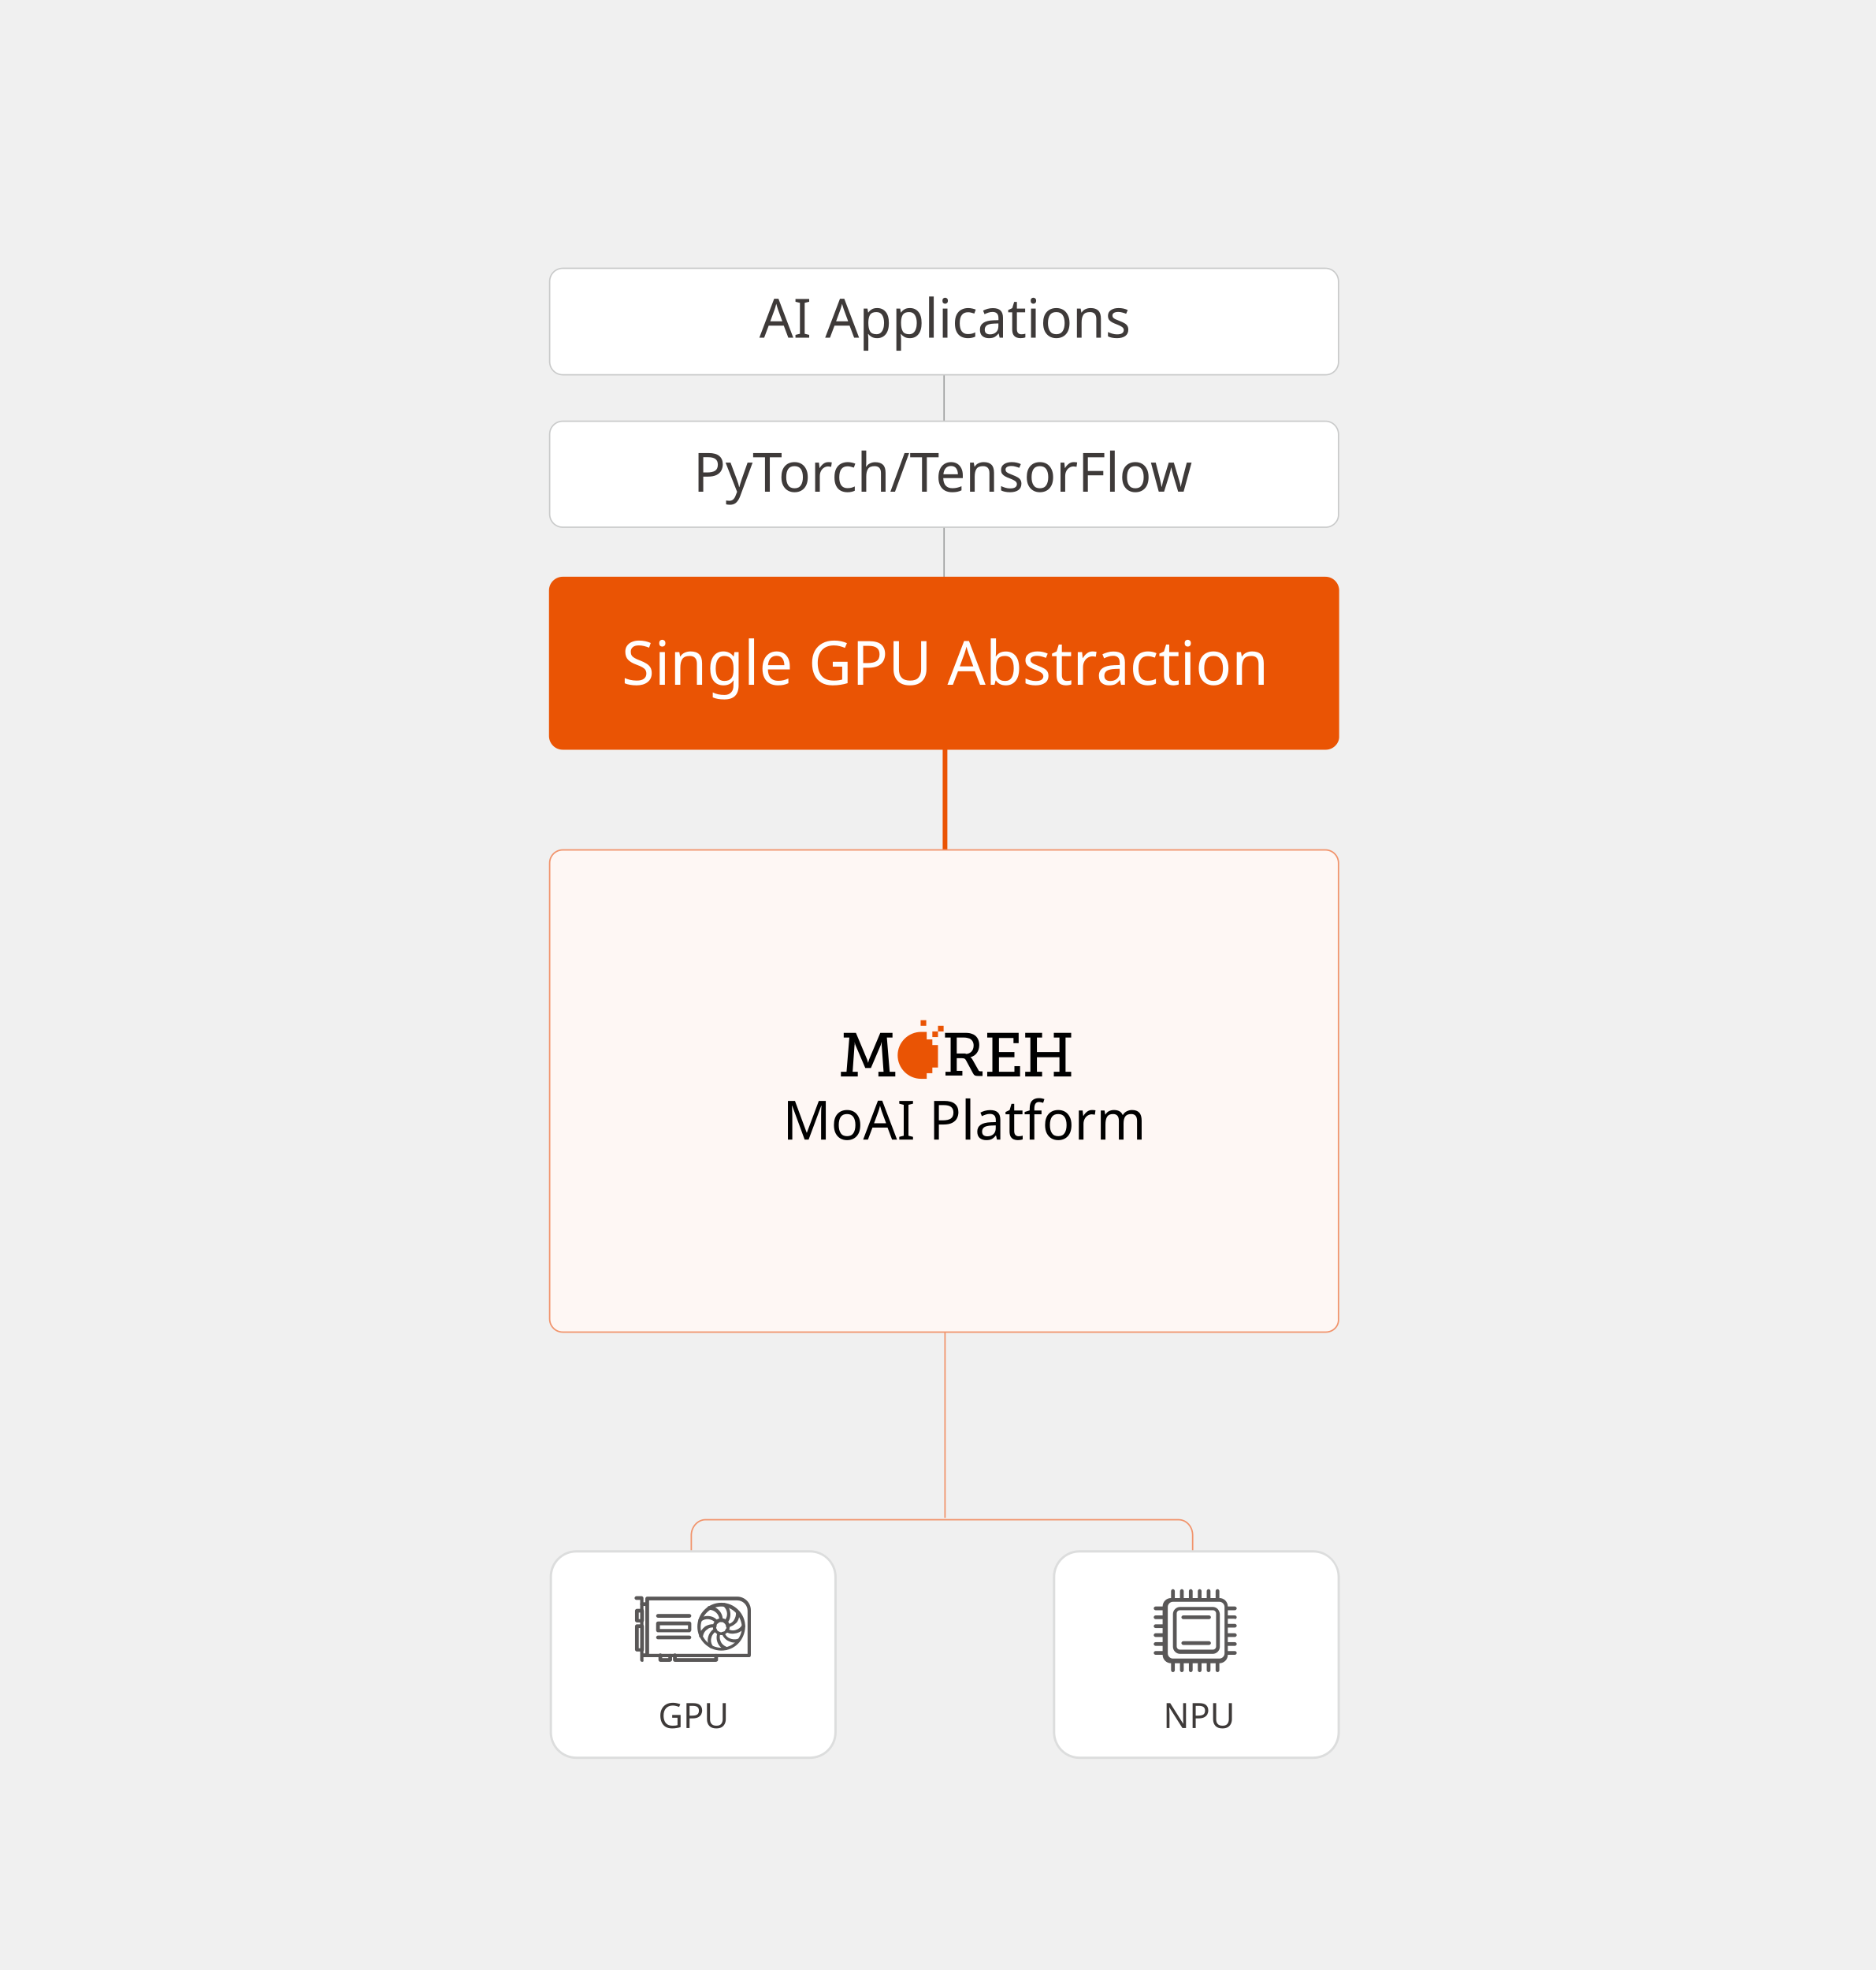
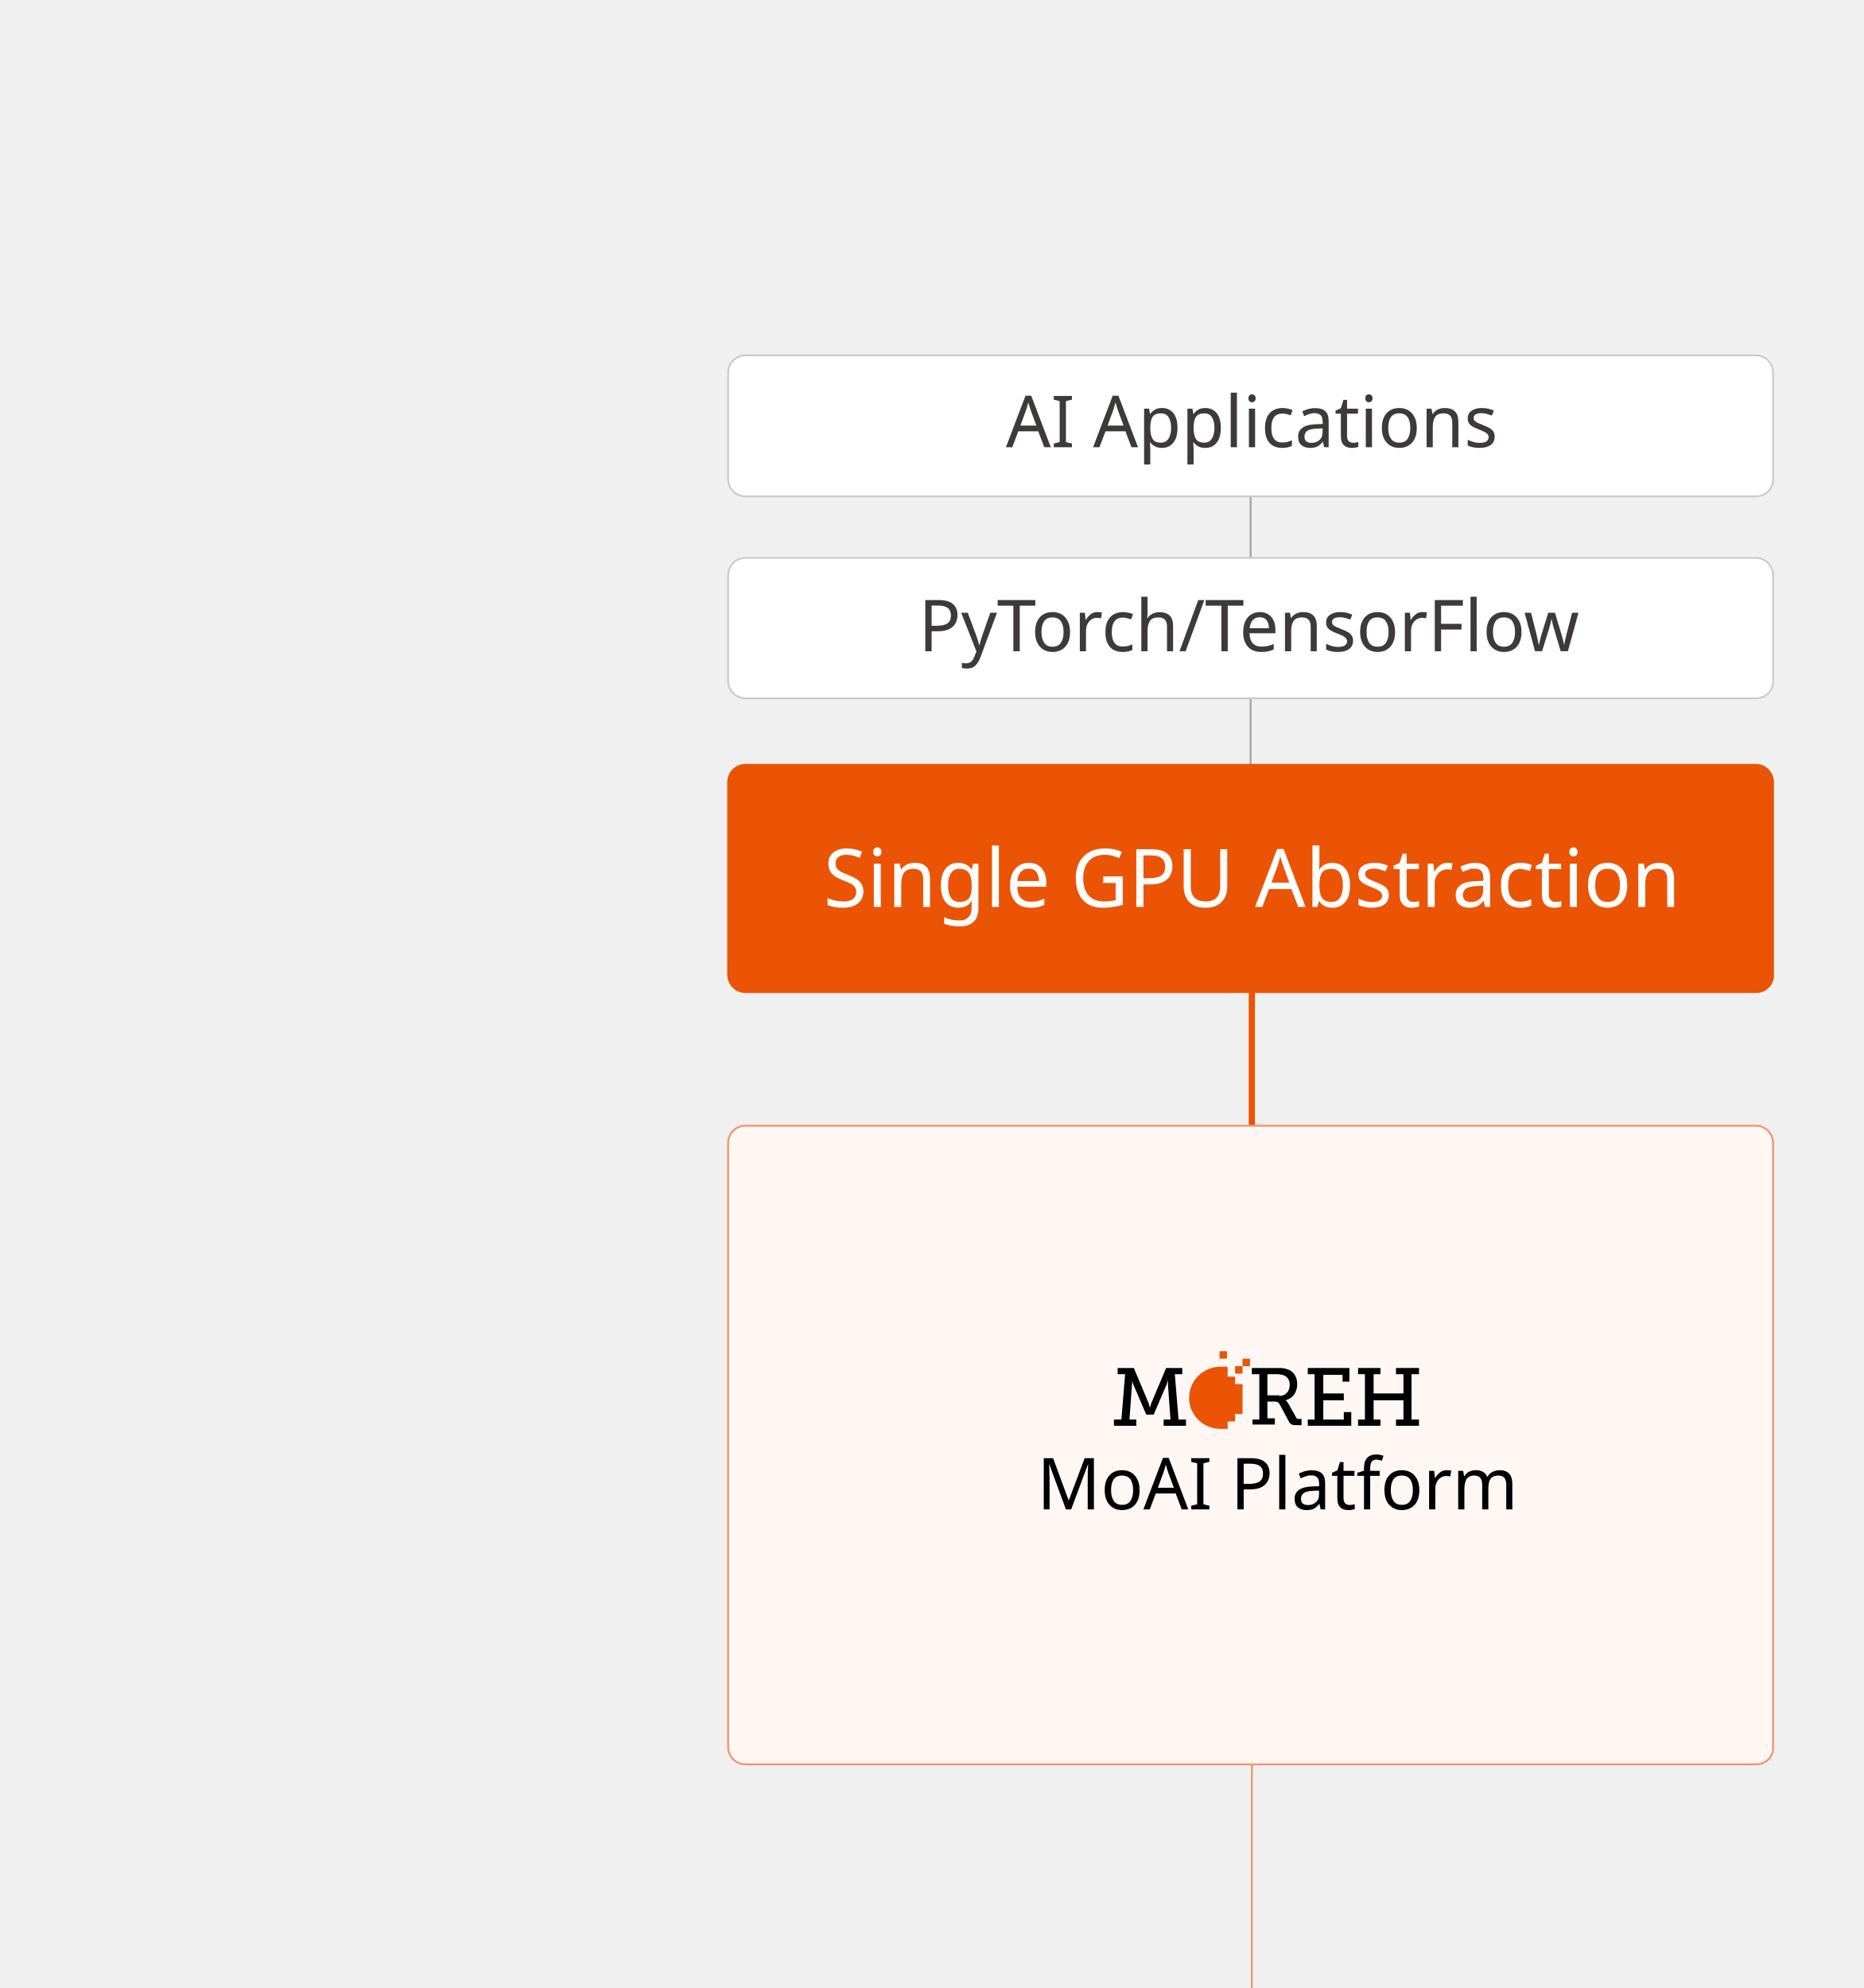
- <svg xmlns="http://www.w3.org/2000/svg" version="1.1" id="Layer_1" x="0px" y="0px" viewBox="0 0 400 420" style="enable-background:new 0 0 400 420;" xml:space="preserve">
+ <svg xmlns="http://www.w3.org/2000/svg" version="1.1" id="Layer_1" x="0px" y="0px" viewBox="0 0 300 320" style="enable-background:new 0 0 300 320;" xml:space="preserve">
  <style type="text/css">
	.st0{fill:none;stroke:#C9CACA;stroke-width:0.3;stroke-miterlimit:10;}
	.st1{fill:#C9CACA;}
	.st2{fill:none;stroke:url(#SVGID_1_);stroke-width:3;stroke-linecap:round;stroke-miterlimit:10;}
	.st3{fill:url(#SVGID_00000173851610315273441800000005162848675101307557_);}
	.st4{fill:none;stroke:#EA5404;stroke-width:0.3;stroke-miterlimit:10;}
	.st5{fill:none;stroke:#9FA0A0;stroke-width:0.283;stroke-miterlimit:10;}
	.st6{fill:#FFFFFF;stroke:#C9CACA;stroke-width:0.283;stroke-miterlimit:10;}
	.st7{fill:#3E3A39;}
	.st8{fill:#F7F8F8;stroke:#C9CACA;stroke-width:0.283;stroke-miterlimit:10;}
	.st9{fill:none;stroke:#595757;stroke-width:0.5;stroke-miterlimit:10;}
	.st10{fill:#595757;}
	.st11{fill:#FFFFFF;stroke:#595757;stroke-width:0.5;stroke-linecap:round;stroke-linejoin:round;stroke-miterlimit:10;}
	.st12{fill:#B3B3B4;}
	.st13{fill:#EA5404;stroke:#EA5404;stroke-width:0.283;stroke-miterlimit:10;}
	.st14{fill:#FFFFFF;stroke:#C9CACA;stroke-width:0.283;stroke-miterlimit:10;}
	.st15{fill:#F7F8F8;}
	.st16{fill:none;stroke:#EFEFEF;stroke-miterlimit:10;}
	.st17{fill:#FFFFFF;stroke:#DCDDDD;stroke-width:0.3;stroke-miterlimit:10;}
	.st18{fill:#FFFFFF;stroke:#DCDDDD;stroke-miterlimit:10;}
	.st19{fill:none;stroke:#DCDDDD;stroke-width:0.3;stroke-miterlimit:10;}
	.st20{fill:none;stroke:#595757;stroke-width:0.7;stroke-linecap:round;stroke-linejoin:round;stroke-miterlimit:3.333;}
	.st21{fill:none;}
	.st22{fill:none;stroke:#595757;stroke-width:0.6;stroke-linecap:round;stroke-linejoin:round;stroke-miterlimit:3.333;}
	.st23{fill:#FFFFFF;stroke:#EA5404;stroke-miterlimit:10;}
	.st24{fill:#EA5404;}
	.st25{fill:#FFFFFF;}
	.st26{fill:#DCDDDD;}
	.st27{fill:#FFFFFF;stroke:#EA5404;stroke-width:0.3;stroke-miterlimit:10;}
	.st28{fill:#FEF7F4;stroke:#F1946C;stroke-width:0.3;stroke-miterlimit:10;}
	.st29{fill:#9FA0A0;}
	.st30{font-family:'Gilroy-SemiBold';}
	.st31{font-size:11.567px;}
	.st32{font-size:13.013px;}
	.st33{fill:none;stroke:#F1946C;stroke-width:0.3;stroke-miterlimit:10;}
	.st34{font-family:'Gilroy-Medium';}
	.st35{font-size:7.444px;}
</style>
  <g>
    <line class="st23" x1="201.5" y1="154.7" x2="201.5" y2="195.3" />
    <line class="st28" x1="201.5" y1="282.9" x2="201.5" y2="323.6" />
    <g>
      <g>
        <line class="st5" x1="201.3" y1="67.4" x2="201.3" y2="124.1" />
        <g>
          <polygon class="st29" points="200.6,123.9 201.3,125.1 202.1,123.9     " />
        </g>
      </g>
    </g>
    <path class="st6" d="M282.7,112.4H120c-1.6,0-2.8-1.3-2.8-2.8v-17c0-1.6,1.3-2.8,2.8-2.8h162.6c1.6,0,2.8,1.3,2.8,2.8v17   C285.5,111.1,284.2,112.4,282.7,112.4z" />
    <g>
      <text transform="matrix(0.98 0 0 1 147.8392 104.8351)" class="st7 st30 st31">PyTorch/TensorFlow</text>
    </g>
    <path class="st28" d="M282.7,284H120c-1.6,0-2.8-1.3-2.8-2.8V184c0-1.6,1.3-2.8,2.8-2.8h162.6c1.6,0,2.8,1.3,2.8,2.8v97.2   C285.5,282.8,284.2,284,282.7,284z" />
    <g>
      <g>
        <g>
          <g>
            <path d="M179.3,228.5h1.2l0.6-7.3h-1.2v-1h2.6l2.4,5.7c0.1,0.4,0.2,0.7,0.2,0.7h0c0,0,0.1-0.3,0.2-0.7l2.4-5.7h2.6v1h-1.2       l0.6,7.3h1.2v1h-3.6v-1h1.1l-0.4-5.6c0-0.3,0-0.8,0-0.8h0c0,0-0.1,0.4-0.2,0.7l-2.1,4.9h-1.2l-2.1-4.9       c-0.1-0.3-0.2-0.7-0.2-0.7h0c0,0,0.1,0.5,0,0.8l-0.4,5.6h1.1v1h-3.6V228.5z" />
            <path d="M201.5,228.5h1.2v-7.3h-1.2v-1h4c0.7,0,1.2,0,1.7,0.2c1,0.3,1.6,1.2,1.6,2.4c0,1.3-0.7,2.3-1.9,2.6v0       c0,0,0.2,0.1,0.4,0.4l1.3,2.3c0.1,0.3,0.3,0.3,0.6,0.3h0.3v1h-0.8c-0.8,0-1-0.1-1.3-0.7l-1.4-2.6c-0.2-0.4-0.4-0.5-1-0.5H204       v2.7h1.2v1h-3.6V228.5z M205.9,224.7c1,0,1.7-0.7,1.7-1.8c0-0.7-0.3-1.2-0.9-1.5c-0.3-0.1-0.7-0.2-1.2-0.2H204v3.4H205.9z" />
            <polygon points="210.5,228.5 211.6,228.5 211.6,221.2 210.5,221.2 210.5,220.2 217.2,220.2 217.2,222.4 216.1,222.4        216.1,221.3 213,221.3 213,224.3 216.3,224.3 216.3,225.4 213,225.4 213,228.5 216.3,228.5 216.3,227.3 217.5,227.3        217.5,229.5 210.5,229.5      " />
            <polygon points="218.6,228.5 219.7,228.5 219.7,221.2 218.6,221.2 218.6,220.2 222.2,220.2 222.2,221.2 221.1,221.2        221.1,224.3 225.9,224.3 225.9,221.2 224.7,221.2 224.7,220.2 228.4,220.2 228.4,221.2 227.2,221.2 227.2,228.5 228.4,228.5        228.4,229.5 224.7,229.5 224.7,228.5 225.9,228.5 225.9,225.4 221.1,225.4 221.1,228.5 222.2,228.5 222.2,229.5 218.6,229.5             " />
            <rect x="196.3" y="217.5" class="st24" width="1.2" height="1.2" />
            <path class="st24" d="M197.6,221v-1h-1.2c-2.7,0-5,2.2-5,5c0,2.7,2.2,5,5,5h1.2v-0.6v-0.6h1.2v-0.7v-0.5h1.2v-1.2v-1.2v-1.2       v-1.2h-1.2v-0.6v-0.6h-1.2V221z" />
            <rect x="198.8" y="219.9" class="st24" width="1.2" height="1.2" />
            <rect x="200" y="218.7" class="st24" width="1.2" height="1.2" />
          </g>
          <g>
            <text transform="matrix(0.98 0 0 1 166.9027 242.964)" class="st30 st31">MoAI Platform</text>
          </g>
        </g>
      </g>
    </g>
    <path class="st13" d="M282.7,159.7H120c-1.6,0-2.8-1.3-2.8-2.8v-31c0-1.6,1.3-2.8,2.8-2.8h162.6c1.6,0,2.8,1.3,2.8,2.8v31   C285.5,158.4,284.2,159.7,282.7,159.7z" />
    <g>
      <text transform="matrix(0.98 0 0 1 132.5658 145.9903)" class="st25 st30 st32">Single GPU Abstraction</text>
    </g>
    <path class="st6" d="M282.7,79.9H120c-1.6,0-2.8-1.3-2.8-2.8V60c0-1.6,1.3-2.8,2.8-2.8h162.6c1.6,0,2.8,1.3,2.8,2.8v17   C285.5,78.6,284.2,79.9,282.7,79.9z" />
    <g>
      <text transform="matrix(0.98 0 0 1 161.9135 71.9884)" class="st7 st30 st31">AI Applications</text>
    </g>
    <path class="st33" d="M254.3,330.6v-3.3c0-1.8-1.3-3.3-3-3.3l-46.4,0h-8.1l-46.4,0c-1.6,0-3,1.5-3,3.3v3.3" />
    <g>
      <path class="st25" d="M122.9,374.7c-3,0-5.4-2.4-5.4-5.4v-33.1c0-3,2.4-5.4,5.4-5.4h49.8c3,0,5.4,2.4,5.4,5.4v33.1    c0,3-2.4,5.4-5.4,5.4H122.9z" />
      <path class="st26" d="M172.7,331c2.9,0,5.2,2.3,5.2,5.2v33.1c0,2.9-2.3,5.2-5.2,5.2h-49.8c-2.9,0-5.2-2.3-5.2-5.2v-33.1    c0-2.9,2.3-5.2,5.2-5.2H172.7 M172.7,330.5h-49.8c-3.1,0-5.7,2.5-5.7,5.7v33.1c0,3.1,2.5,5.7,5.7,5.7h49.8c3.1,0,5.7-2.5,5.7-5.7    v-33.1C178.4,333.1,175.8,330.5,172.7,330.5L172.7,330.5z" />
    </g>
    <g>
      <text transform="matrix(0.98 0 0 1 140.3588 368.4161)" class="st7 st34 st35">GPU</text>
    </g>
    <g>
      <g>
        <path class="st10" d="M136.9,354.3c-0.2,0-0.4-0.2-0.4-0.4v-12.8h-0.8c-0.2,0-0.4-0.2-0.4-0.4c0-0.2,0.2-0.4,0.4-0.4h1.1     c0.2,0,0.4,0.2,0.4,0.4V354C137.3,354.2,137.1,354.3,136.9,354.3z" />
      </g>
      <g>
        <path class="st10" d="M136.9,345.9h-1.1c-0.2,0-0.4-0.2-0.4-0.4v-2.1c0-0.2,0.2-0.4,0.4-0.4h1.1c0.2,0,0.4,0.2,0.4,0.4v2.1     C137.3,345.7,137.1,345.9,136.9,345.9z M136.2,345.2h0.4v-1.4h-0.4V345.2z" />
      </g>
      <g>
        <path class="st10" d="M136.9,352.1h-1.1c-0.2,0-0.4-0.2-0.4-0.4v-5c0-0.2,0.2-0.4,0.4-0.4h1.1c0.2,0,0.4,0.2,0.4,0.4v5     C137.3,352,137.1,352.1,136.9,352.1z M136.2,351.4h0.4v-4.3h-0.4V351.4z" />
      </g>
      <g>
        <g>
          <path class="st10" d="M153.8,351.9c-2.8,0-5.1-2.3-5.1-5.1c0-2.8,2.3-5.1,5.1-5.1s5.1,2.3,5.1,5.1      C158.8,349.7,156.6,351.9,153.8,351.9z M153.8,342.5c-2.4,0-4.4,2-4.4,4.4c0,2.4,2,4.4,4.4,4.4c2.4,0,4.4-2,4.4-4.4      C158.1,344.5,156.2,342.5,153.8,342.5z" />
        </g>
        <g>
          <g>
            <path class="st10" d="M153.8,345.8c-0.2,0-0.4-0.2-0.4-0.4c0-1.2-1-2.2-2.2-2.2c-0.2,0-0.4-0.2-0.4-0.4s0.2-0.4,0.4-0.4       c1.6,0,2.9,1.3,2.9,2.9C154.1,345.7,154,345.8,153.8,345.8z" />
          </g>
        </g>
        <g>
          <g>
            <path class="st10" d="M154.7,346.1c-0.1,0-0.2,0-0.2-0.1c-0.2-0.1-0.2-0.3,0-0.5c0.8-0.9,0.7-2.3-0.3-3.1       c-0.2-0.1-0.2-0.3,0-0.5s0.3-0.2,0.5,0c1.2,1,1.4,2.9,0.4,4.1C154.9,346.1,154.8,346.1,154.7,346.1z" />
          </g>
        </g>
        <g>
          <g>
            <path class="st10" d="M155.1,347c-0.2,0-0.3-0.1-0.3-0.3c0-0.2,0.1-0.4,0.3-0.4c0.6-0.1,1.1-0.4,1.4-0.9s0.5-1.1,0.4-1.6       c0-0.2,0.1-0.4,0.3-0.4c0.2,0,0.4,0.1,0.4,0.3c0.1,0.8,0,1.5-0.5,2.2C156.6,346.4,156,346.8,155.1,347       C155.2,347,155.2,347,155.1,347z" />
          </g>
        </g>
        <g>
          <g>
            <path class="st10" d="M156.2,348.3c-0.5,0-1-0.1-1.4-0.4c-0.2-0.1-0.2-0.3-0.1-0.5c0.1-0.2,0.3-0.2,0.5-0.1       c0.5,0.3,1.1,0.4,1.7,0.2c0.6-0.2,1-0.5,1.3-1c0.1-0.2,0.3-0.2,0.5-0.1c0.2,0.1,0.2,0.3,0.1,0.5c-0.4,0.7-1,1.1-1.8,1.3       C156.8,348.2,156.5,348.3,156.2,348.3z" />
          </g>
        </g>
        <g>
          <g>
            <path class="st10" d="M156.6,350.2c-0.4,0-0.8-0.1-1.2-0.3c-0.7-0.3-1.2-0.9-1.5-1.6c-0.1-0.2,0-0.4,0.2-0.4       c0.2-0.1,0.4,0,0.4,0.2c0.2,0.6,0.6,1,1.1,1.2c0.5,0.2,1.1,0.3,1.7,0.1c0.2-0.1,0.4,0,0.4,0.2c0.1,0.2,0,0.4-0.2,0.4       C157.3,350.2,157,350.2,156.6,350.2z" />
          </g>
        </g>
        <g>
          <g>
            <path class="st10" d="M154.8,351.8c0,0-0.1,0-0.1,0c-1.5-0.5-2.3-2.2-1.7-3.7c0.1-0.2,0.3-0.3,0.4-0.2s0.3,0.3,0.2,0.4       c-0.2,0.6-0.2,1.1,0.1,1.7c0.2,0.5,0.7,0.9,1.2,1.1c0.2,0.1,0.3,0.3,0.2,0.4C155.1,351.7,154.9,351.8,154.8,351.8z" />
          </g>
        </g>
        <g>
          <g>
            <path class="st10" d="M151.6,351.4c-0.1,0-0.2-0.1-0.3-0.2c-0.4-0.7-0.5-1.5-0.3-2.2c0.2-0.8,0.7-1.4,1.3-1.8       c0.2-0.1,0.4,0,0.5,0.1c0.1,0.2,0,0.4-0.1,0.5c-0.5,0.3-0.9,0.8-1,1.3c-0.2,0.6-0.1,1.2,0.2,1.7c0.1,0.2,0,0.4-0.1,0.5       C151.7,351.4,151.7,351.4,151.6,351.4z" />
          </g>
        </g>
        <g>
          <g>
            <path class="st10" d="M149.4,349.1C149.4,349.1,149.4,349.1,149.4,349.1c-0.3,0-0.4-0.2-0.3-0.4c0.1-0.8,0.6-1.4,1.2-1.9       c0.6-0.4,1.4-0.6,2.2-0.5c0.2,0,0.3,0.2,0.3,0.4c0,0.2-0.2,0.3-0.4,0.3c-0.6-0.1-1.2,0-1.6,0.4c-0.5,0.3-0.8,0.8-0.9,1.4       C149.7,348.9,149.6,349.1,149.4,349.1z" />
          </g>
        </g>
        <g>
          <g>
            <path class="st10" d="M152.9,346.1c-0.1,0-0.2,0-0.3-0.1c-0.8-0.9-2.2-1.1-3.1-0.3c-0.2,0.1-0.4,0.1-0.5,0       c-0.1-0.2-0.1-0.4,0-0.5c1.2-1,3.1-0.9,4.1,0.4c0.1,0.2,0.1,0.4,0,0.5C153,346.1,152.9,346.1,152.9,346.1z" />
          </g>
        </g>
        <g>
          <path class="st10" d="M153.8,348.6c-1,0-1.8-0.8-1.8-1.8s0.8-1.8,1.8-1.8s1.8,0.8,1.8,1.8S154.7,348.6,153.8,348.6z       M153.8,345.8c-0.6,0-1.1,0.5-1.1,1.1c0,0.6,0.5,1.1,1.1,1.1s1.1-0.5,1.1-1.1C154.8,346.3,154.3,345.8,153.8,345.8z" />
        </g>
      </g>
      <g>
        <path class="st10" d="M142.8,354.3h-2c-0.2,0-0.4-0.2-0.4-0.4v-1c0-0.2,0.2-0.4,0.4-0.4c0.2,0,0.4,0.2,0.4,0.4v0.6h1.3V353     c0-0.2,0.2-0.4,0.4-0.4c0.2,0,0.4,0.2,0.4,0.4v1C143.1,354.2,143,354.3,142.8,354.3z" />
      </g>
      <g>
        <path class="st10" d="M152.6,354.3h-8.7c-0.2,0-0.4-0.2-0.4-0.4v-1c0-0.2,0.2-0.4,0.4-0.4s0.4,0.2,0.4,0.4v0.6h8V353     c0-0.2,0.2-0.4,0.4-0.4c0.2,0,0.4,0.2,0.4,0.4v1C153,354.2,152.8,354.3,152.6,354.3z" />
      </g>
      <g>
        <path class="st10" d="M137.9,342.4h-1c-0.2,0-0.4-0.2-0.4-0.4s0.2-0.4,0.4-0.4h1c0.2,0,0.4,0.2,0.4,0.4S138.1,342.4,137.9,342.4z     " />
      </g>
      <g>
        <path class="st10" d="M137.9,353.3h-0.8c-0.2,0-0.4-0.2-0.4-0.4s0.2-0.4,0.4-0.4h0.8c0.2,0,0.4,0.2,0.4,0.4     S138.1,353.3,137.9,353.3z" />
      </g>
      <g>
        <path class="st10" d="M159.8,353.3H138c-0.2,0-0.4-0.2-0.4-0.4v-12.1c0-0.2,0.2-0.4,0.4-0.4h19.2c1.6,0,2.9,1.3,2.9,2.9v9.5     C160.1,353.1,160,353.3,159.8,353.3z M138.4,352.6h21v-9.2c0-1.2-1-2.2-2.2-2.2h-18.8V352.6z" />
      </g>
      <g>
        <path class="st10" d="M147,348h-6.7c-0.2,0-0.4-0.2-0.4-0.4v-1.5c0-0.2,0.2-0.4,0.4-0.4h6.7c0.2,0,0.4,0.2,0.4,0.4v1.5     C147.3,347.8,147.2,348,147,348z M140.7,347.3h6v-0.8h-6V347.3L140.7,347.3z" />
      </g>
      <g>
        <path class="st10" d="M147,344.9h-6.7c-0.2,0-0.4-0.2-0.4-0.4s0.2-0.4,0.4-0.4h6.7c0.2,0,0.4,0.2,0.4,0.4S147.2,344.9,147,344.9z     " />
      </g>
      <g>
        <path class="st10" d="M147,349.5h-6.7c-0.2,0-0.4-0.2-0.4-0.4c0-0.2,0.2-0.4,0.4-0.4h6.7c0.2,0,0.4,0.2,0.4,0.4     C147.3,349.4,147.2,349.5,147,349.5z" />
      </g>
    </g>
    <g>
      <g>
        <path class="st25" d="M230.2,374.7c-3,0-5.4-2.4-5.4-5.4v-33.1c0-3,2.4-5.4,5.4-5.4H280c3,0,5.4,2.4,5.4,5.4v33.1     c0,3-2.4,5.4-5.4,5.4H230.2z" />
        <path class="st26" d="M280,331c2.9,0,5.2,2.3,5.2,5.2v33.1c0,2.9-2.3,5.2-5.2,5.2h-49.8c-2.9,0-5.2-2.3-5.2-5.2v-33.1     c0-2.9,2.3-5.2,5.2-5.2H280 M280,330.5h-49.8c-3.1,0-5.7,2.5-5.7,5.7v33.1c0,3.1,2.5,5.7,5.7,5.7H280c3.1,0,5.7-2.5,5.7-5.7     v-33.1C285.6,333.1,283.1,330.5,280,330.5L280,330.5z" />
      </g>
      <g>
        <text transform="matrix(0.98 0 0 1 248.0463 368.4161)" class="st7 st34 st35">NPU</text>
      </g>
      <g>
        <path class="st10" d="M258.6,342.6h-7c-0.8,0-1.5,0.7-1.5,1.5v7c0,0.8,0.7,1.5,1.5,1.5h7c0.8,0,1.5-0.7,1.5-1.5v-7     C260,343.2,259.4,342.6,258.6,342.6z M259.3,351c0,0.4-0.3,0.7-0.7,0.7h-7c-0.4,0-0.7-0.3-0.7-0.7v-7c0-0.4,0.3-0.7,0.7-0.7h7     c0.4,0,0.7,0.3,0.7,0.7V351z" />
        <path class="st10" d="M263.3,345.2c0.2,0,0.4-0.2,0.4-0.4s-0.2-0.4-0.4-0.4h-1.5v-1.1h1.5c0.2,0,0.4-0.2,0.4-0.4     c0-0.2-0.2-0.4-0.4-0.4h-1.5c0-1-0.8-1.8-1.8-1.8v-1.5c0-0.2-0.2-0.4-0.4-0.4c-0.2,0-0.4,0.2-0.4,0.4v1.5h-1.1v-1.5     c0-0.2-0.2-0.4-0.4-0.4c-0.2,0-0.4,0.2-0.4,0.4v1.5h-1.1v-1.5c0-0.2-0.2-0.4-0.4-0.4s-0.4,0.2-0.4,0.4v1.5h-1.1v-1.5     c0-0.2-0.2-0.4-0.4-0.4s-0.4,0.2-0.4,0.4v1.5h-1.1v-1.5c0-0.2-0.2-0.4-0.4-0.4s-0.4,0.2-0.4,0.4v1.5h-1.1v-1.5     c0-0.2-0.2-0.4-0.4-0.4s-0.4,0.2-0.4,0.4v1.5c-1,0-1.8,0.8-1.8,1.8h-1.5c-0.2,0-0.4,0.2-0.4,0.4c0,0.2,0.2,0.4,0.4,0.4h1.5v1.1     h-1.5c-0.2,0-0.4,0.2-0.4,0.4s0.2,0.4,0.4,0.4h1.5v1.1h-1.5c-0.2,0-0.4,0.2-0.4,0.4c0,0.2,0.2,0.4,0.4,0.4h1.5v1.1h-1.5     c-0.2,0-0.4,0.2-0.4,0.4c0,0.2,0.2,0.4,0.4,0.4h1.5v1.1h-1.5c-0.2,0-0.4,0.2-0.4,0.4c0,0.2,0.2,0.4,0.4,0.4h1.5v1.1h-1.5     c-0.2,0-0.4,0.2-0.4,0.4c0,0.2,0.2,0.4,0.4,0.4h1.5c0,1,0.8,1.8,1.8,1.8v1.5c0,0.2,0.2,0.4,0.4,0.4s0.4-0.2,0.4-0.4v-1.5h1.1v1.5     c0,0.2,0.2,0.4,0.4,0.4s0.4-0.2,0.4-0.4v-1.5h1.1v1.5c0,0.2,0.2,0.4,0.4,0.4s0.4-0.2,0.4-0.4v-1.5h1.1v1.5c0,0.2,0.2,0.4,0.4,0.4     s0.4-0.2,0.4-0.4v-1.5h1.1v1.5c0,0.2,0.2,0.4,0.4,0.4c0.2,0,0.4-0.2,0.4-0.4v-1.5h1.1v1.5c0,0.2,0.2,0.4,0.4,0.4     c0.2,0,0.4-0.2,0.4-0.4v-1.5c1,0,1.8-0.8,1.8-1.8h1.5c0.2,0,0.4-0.2,0.4-0.4c0-0.2-0.2-0.4-0.4-0.4h-1.5v-1.1h1.5     c0.2,0,0.4-0.2,0.4-0.4c0-0.2-0.2-0.4-0.4-0.4h-1.5v-1.1h1.5c0.2,0,0.4-0.2,0.4-0.4c0-0.2-0.2-0.4-0.4-0.4h-1.5V347h1.5     c0.2,0,0.4-0.2,0.4-0.4c0-0.2-0.2-0.4-0.4-0.4h-1.5v-1.1H263.3z M261.1,352.5c0,0.6-0.5,1.1-1.1,1.1h-9.9c-0.6,0-1.1-0.5-1.1-1.1     v-9.9c0-0.6,0.5-1.1,1.1-1.1h9.9c0.6,0,1.1,0.5,1.1,1.1V352.5z" />
        <path class="st10" d="M257.8,344.4h-5.5c-0.2,0-0.4,0.2-0.4,0.4s0.2,0.4,0.4,0.4h5.5c0.2,0,0.4-0.2,0.4-0.4     S258,344.4,257.8,344.4z" />
        <path class="st10" d="M257.8,349.9h-5.5c-0.2,0-0.4,0.2-0.4,0.4c0,0.2,0.2,0.4,0.4,0.4h5.5c0.2,0,0.4-0.2,0.4-0.4     C258.2,350.1,258,349.9,257.8,349.9z" />
      </g>
    </g>
  </g>
</svg>
